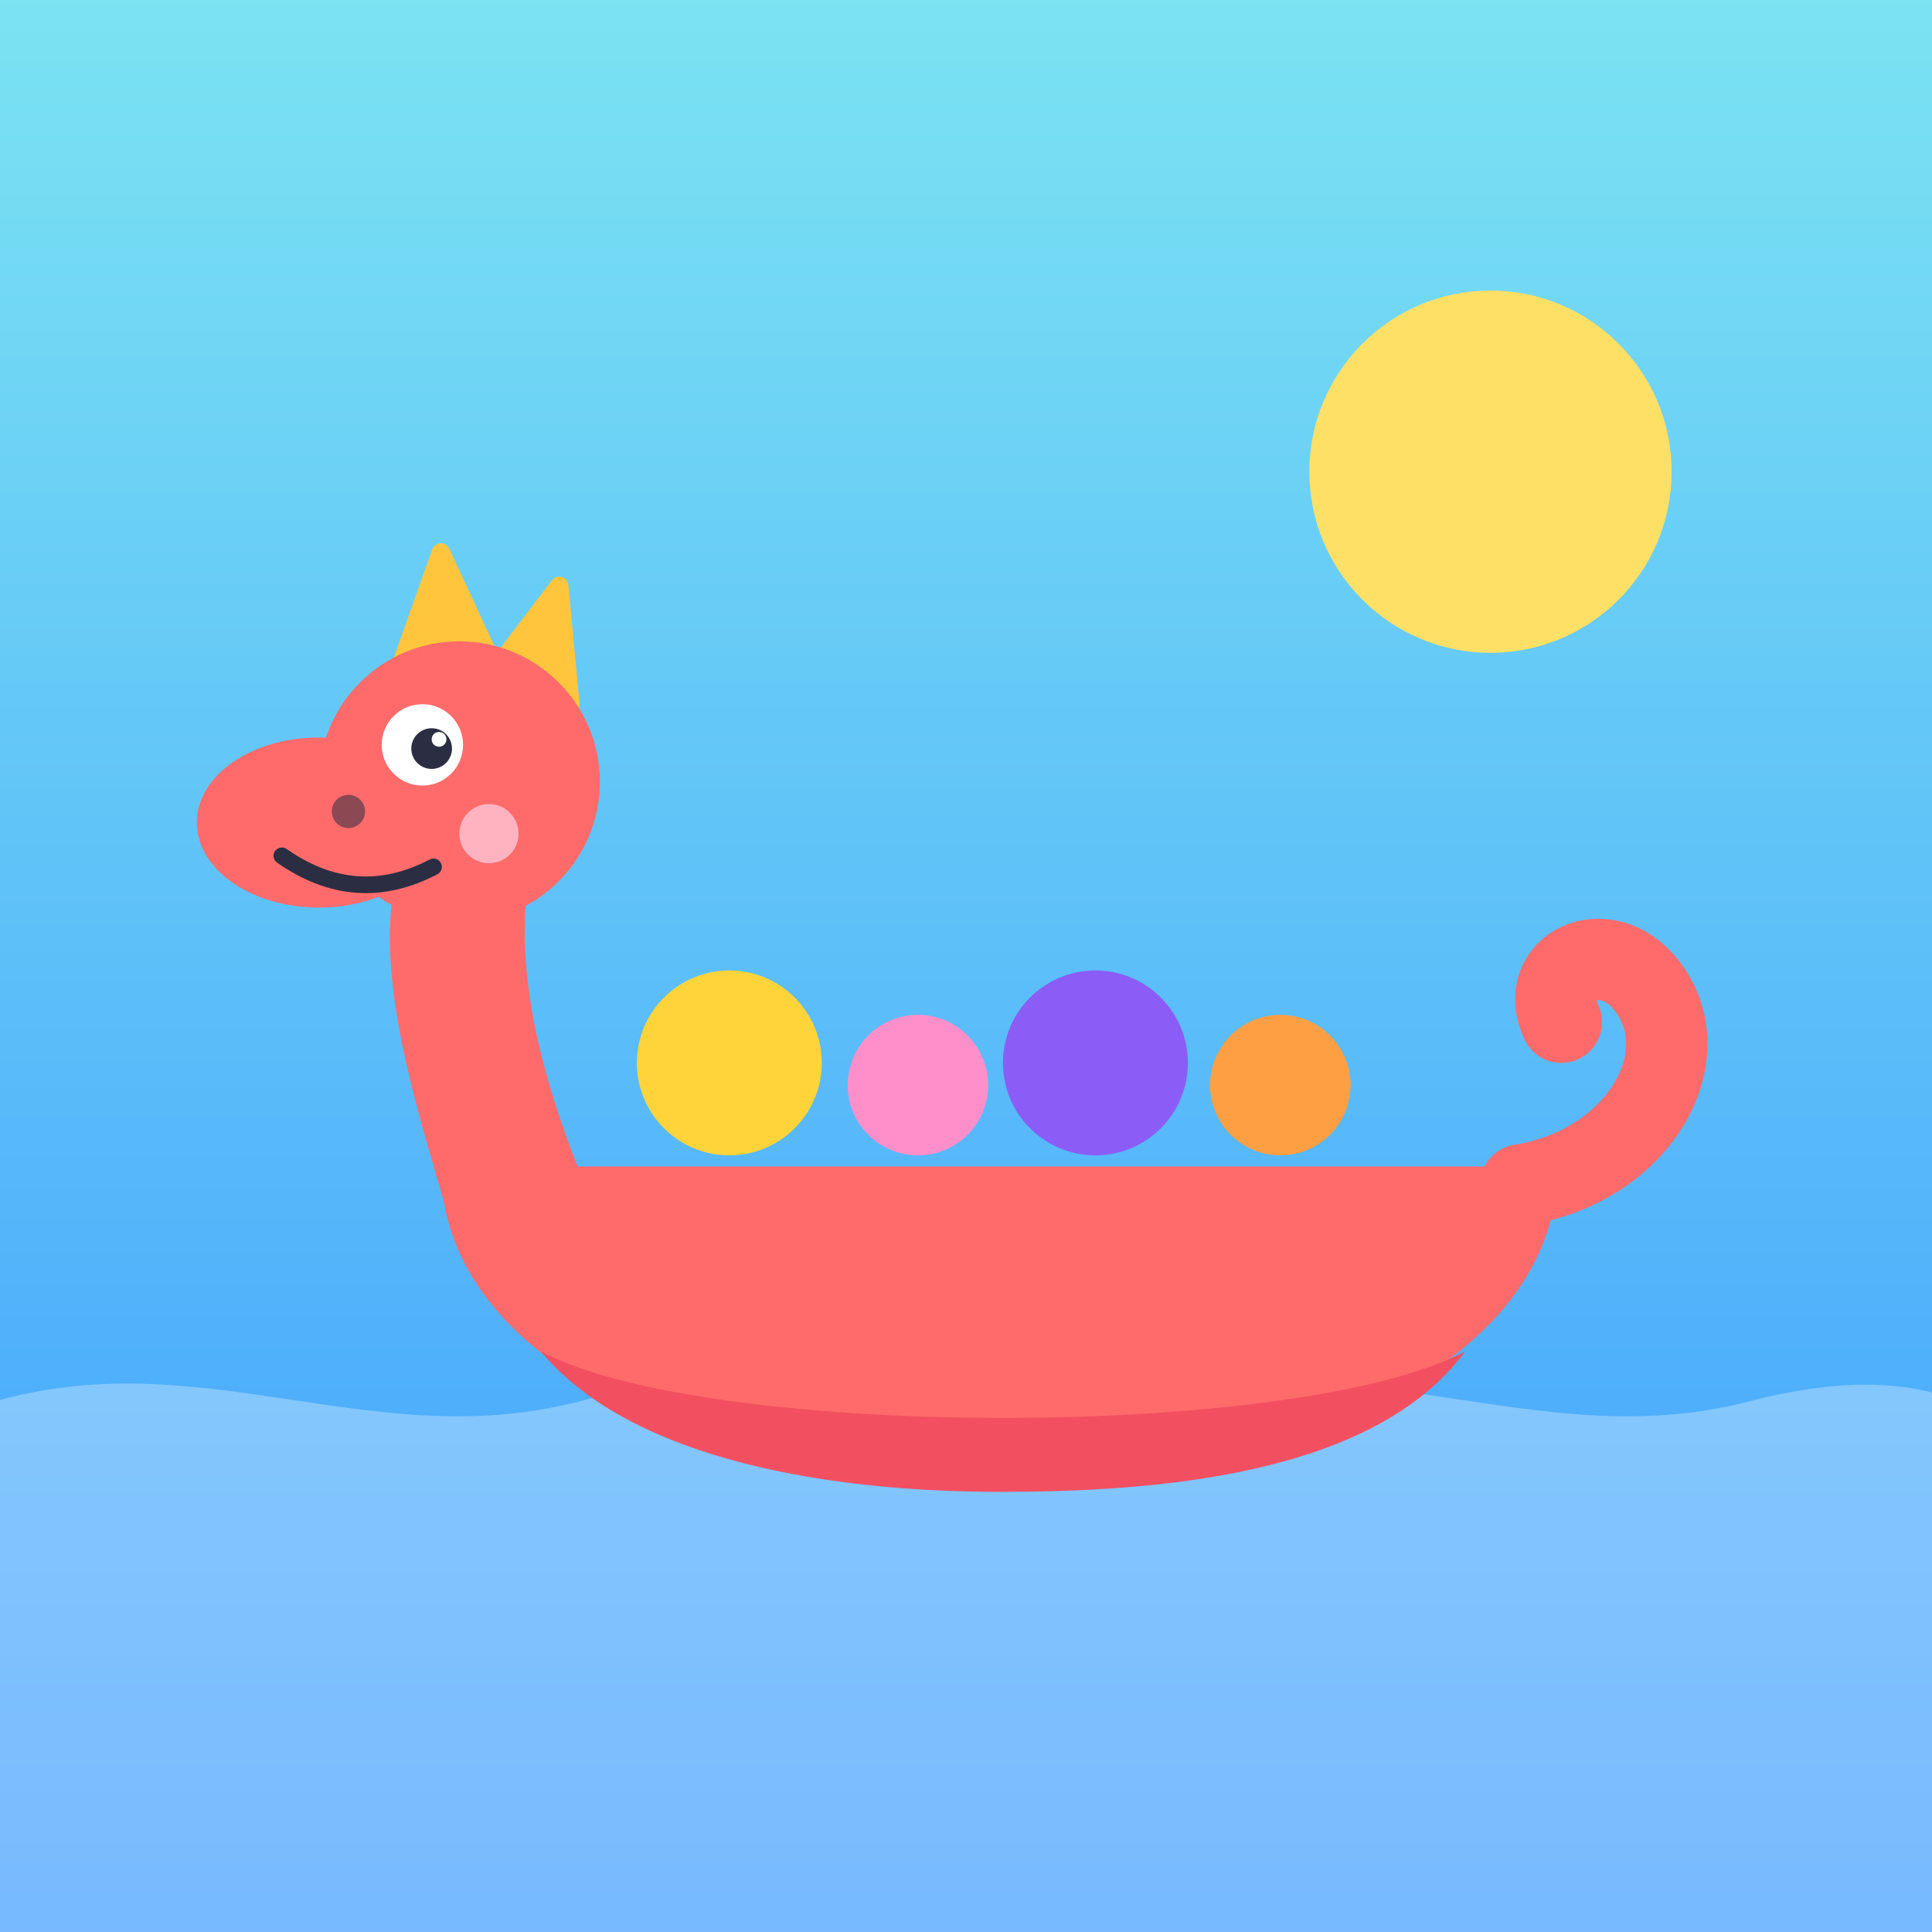
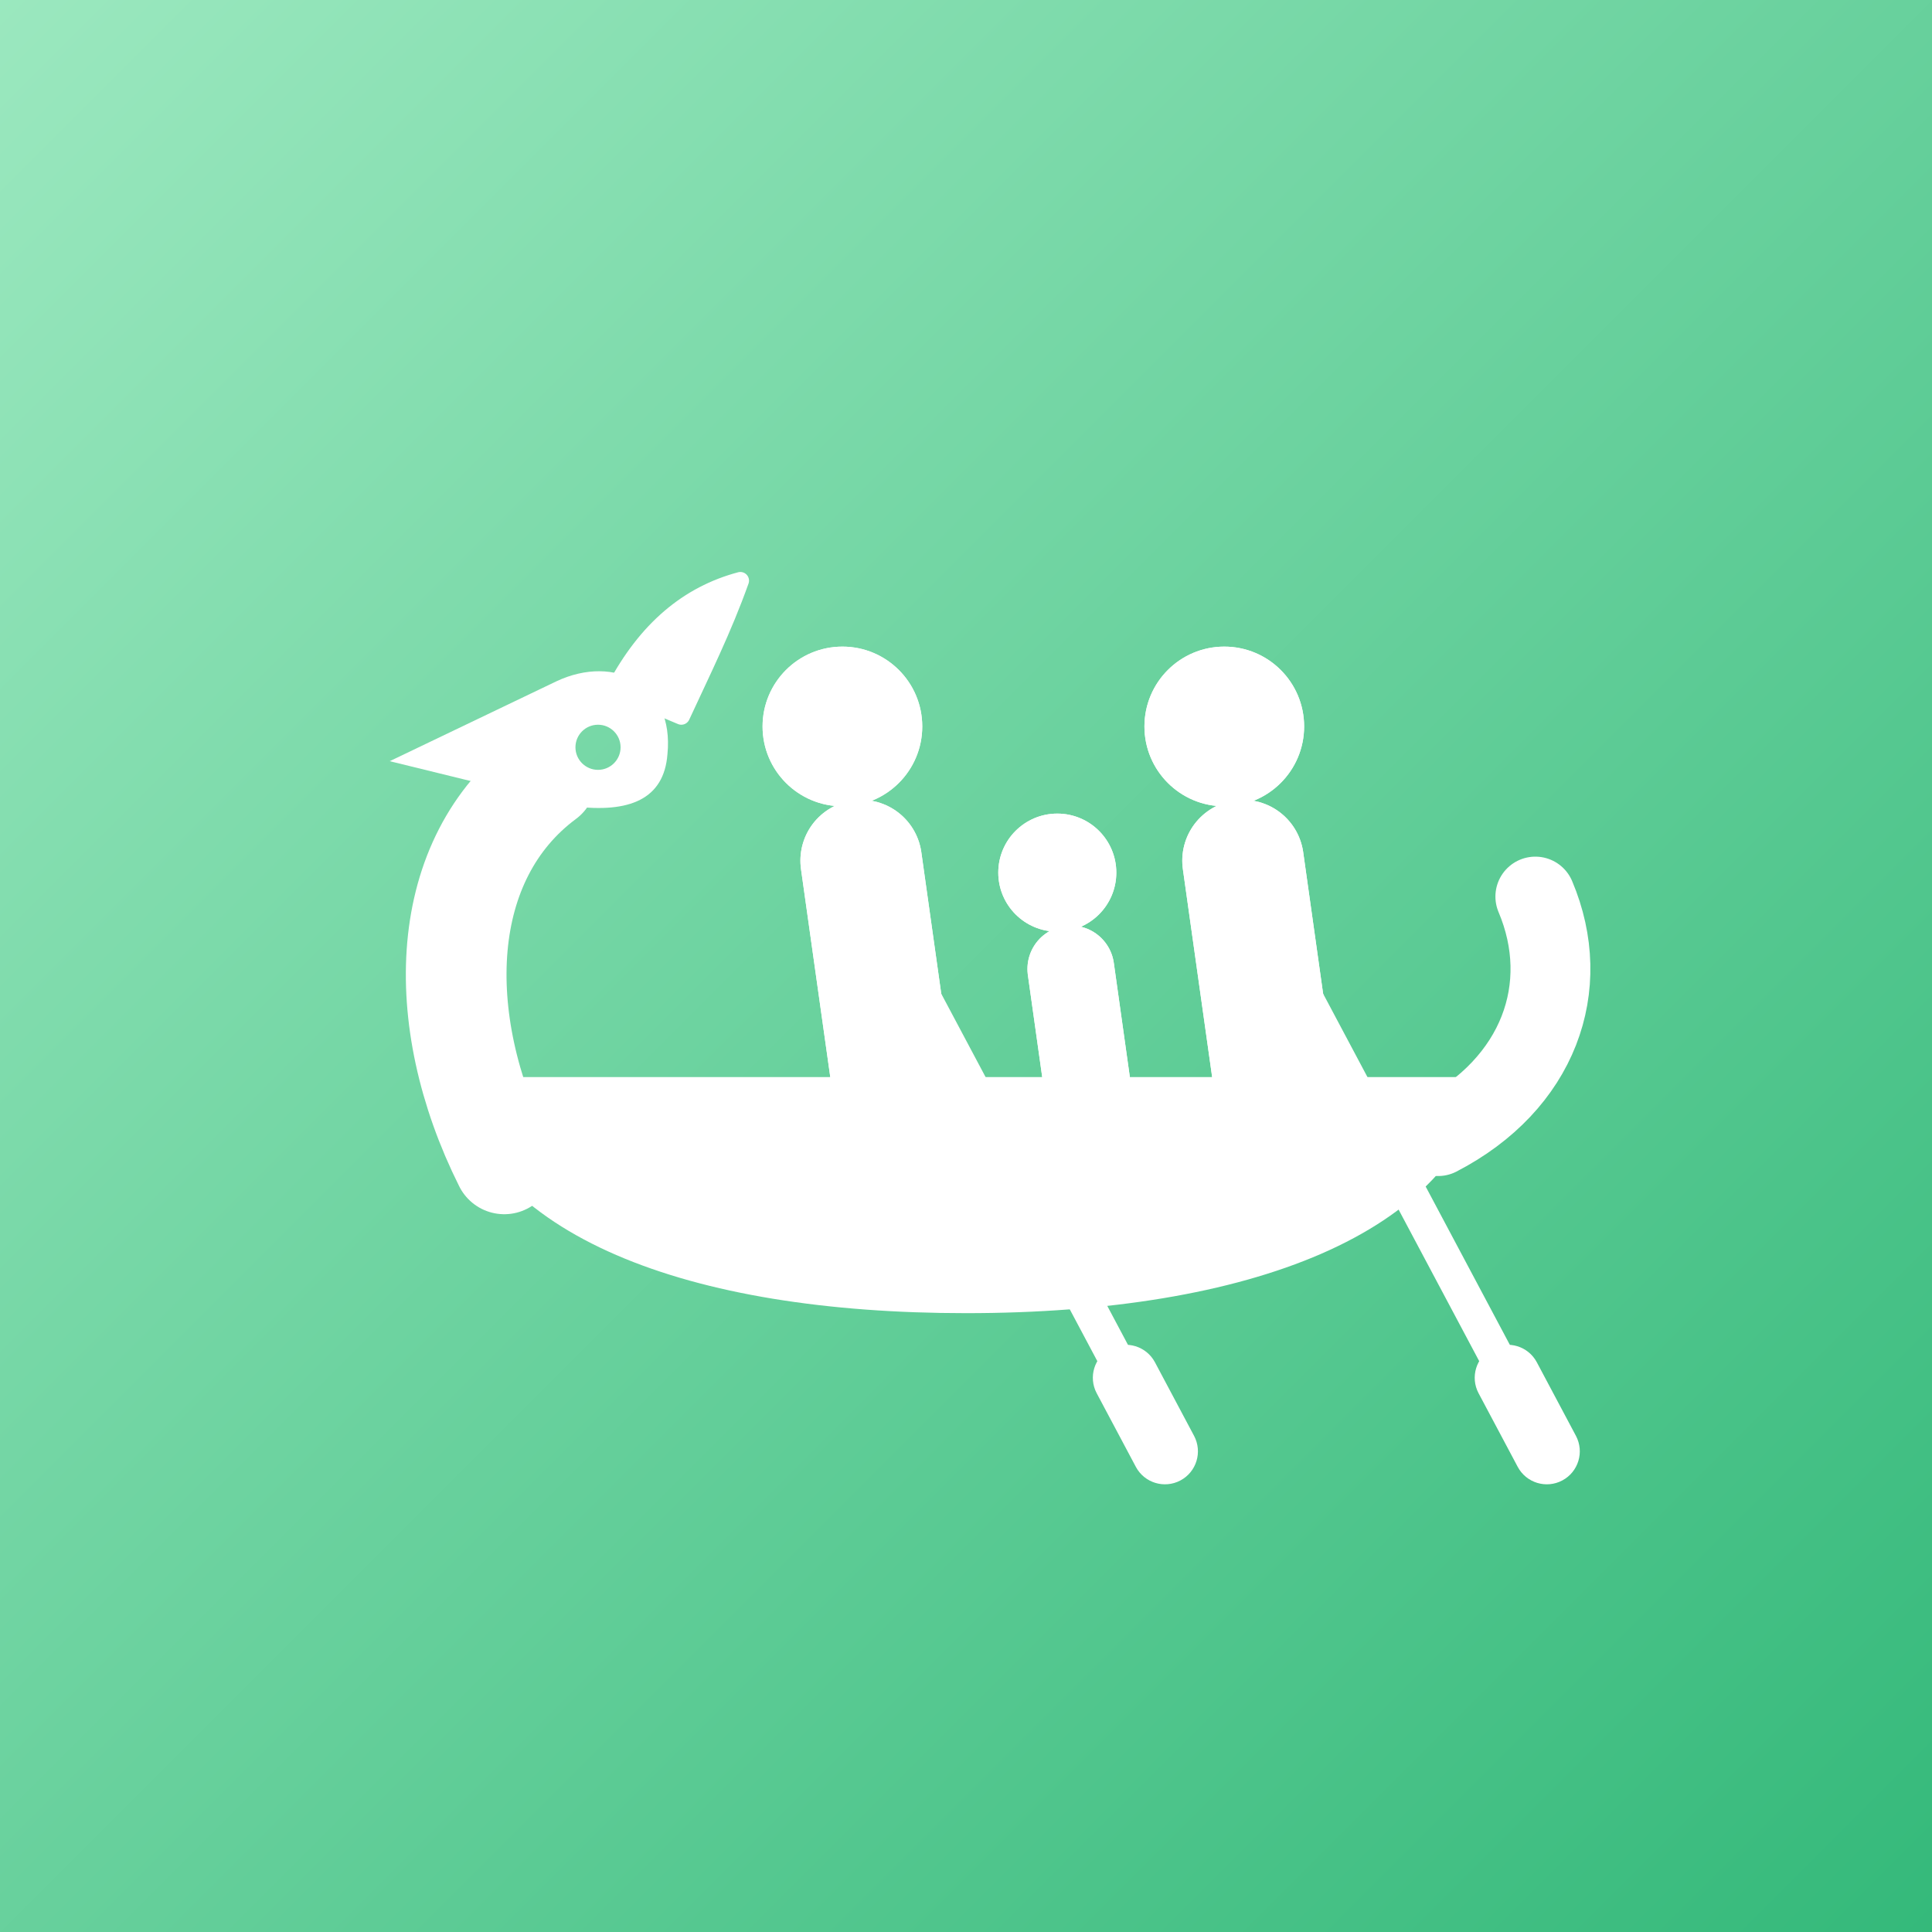
<svg xmlns="http://www.w3.org/2000/svg" width="1024" height="1024" viewBox="0 0 1024 1024">
  <defs>
-     <linearGradient id="sky" x1="0" y1="0" x2="0" y2="1">
-       <stop offset="0" stop-color="#7BE3F2" />
-       <stop offset="1" stop-color="#3E9BFF" />
+     <linearGradient id="bg" x1="0" y1="0" x2="1" y2="1">
+       <stop offset="0" stop-color="#9BE8BF" />
+       <stop offset="1" stop-color="#34B97A" />
    </linearGradient>
  </defs>
-   <rect width="1024" height="1024" fill="url(#sky)" />
-   <circle cx="790" cy="250" r="96" fill="#FFE066" />
-   <path d="M 0 742 C 110 712, 200 772, 310 742 C 420 712, 510 772, 620 742 C 730 712, 820 772, 930 742 C 970 732, 1000 732, 1024 738 L 1024 1024 L 0 1024 Z" fill="#FFFFFF" opacity="0.3" />
-   <g transform="translate(2.4 30.24) scale(0.98)">
-     <circle cx="392" cy="544" r="50" fill="#FFD43B" />
-     <circle cx="494" cy="556" r="38" fill="#FF8FCB" />
-     <circle cx="590" cy="544" r="50" fill="#8B5CF6" />
-     <circle cx="690" cy="556" r="38" fill="#FF9F43" />
-     <path d="M 820 610 C 884 600, 918 540, 888 502 C 866 474, 828 492, 842 522" fill="none" stroke="#FF6B6B" stroke-width="44" stroke-linecap="round" />
-     <path d="M 214 330 L 236 268 L 262 324 Z M 262 336 L 300 286 L 306 350 Z" fill="#FFC53D" stroke="#FFC53D" stroke-width="10" stroke-linejoin="round" />
-     <path d="M 238 620 C 214 540, 200 484, 214 432 L 284 438 C 276 490, 286 544, 318 620 Z" fill="#FF6B6B" />
-     <circle cx="246" cy="392" r="76" fill="#FF6B6B" />
-     <ellipse cx="170" cy="414" rx="66" ry="46" fill="#FF6B6B" />
-     <circle cx="186" cy="408" r="9" fill="#2B2D42" opacity="0.55" />
-     <circle cx="226" cy="372" r="22" fill="#FFFFFF" />
-     <circle cx="231" cy="374" r="11" fill="#2B2D42" />
-     <circle cx="235" cy="369" r="4" fill="#FFFFFF" />
-     <circle cx="262" cy="420" r="16" fill="#FFB3C1" />
-     <path d="M 150 432 Q 190 460, 232 438" fill="none" stroke="#2B2D42" stroke-width="9" stroke-linecap="round" />
-     <path d="M 236 600 H 840 C 840 700, 712 768, 538 768 C 364 768, 236 700, 236 600 Z" fill="#FF6B6B" />
-     <path d="M 290 700 C 380 748, 700 748, 790 700 C 740 768, 620 776, 538 776 C 450 776, 340 760, 290 700 Z" fill="#F25060" />
+   <rect width="1024" height="1024" fill="url(#bg)" />
+   <g transform="translate(40.96 40.96) scale(0.92)">
+     <g transform="translate(0 -24)">
+       <path d="M 461.6 505.3 L 613.0 790.0" stroke="#FFFFFF" stroke-width="20.0" stroke-linecap="round" fill="none" />
+       <rect x="594.0" y="752.0" width="38" height="86" rx="19" fill="#FFFFFF" transform="rotate(-28.0 613.0 790.0)" />
+       <path d="M 470.0 606.0 L 451.6 475.3" stroke="#FFFFFF" stroke-width="70.0" stroke-linecap="round" fill="none" />
+       <circle cx="440.8" cy="398.0" r="46" fill="#FFFFFF" />
+       <path d="M 582.0 606.0 L 572.4 537.7" stroke="#FFFFFF" stroke-width="50.0" stroke-linecap="round" fill="none" />
+       <circle cx="564.6" cy="482.2" r="34" fill="#FFFFFF" />
+       <path d="M 681.6 505.3 L 833.0 790.0" stroke="#FFFFFF" stroke-width="20.0" stroke-linecap="round" fill="none" />
+       <rect x="814.0" y="752.0" width="38" height="86" rx="19" fill="#FFFFFF" transform="rotate(-28.0 833.0 790.0)" />
+       <path d="M 690.0 606.0 L 671.6 475.3" stroke="#FFFFFF" stroke-width="70.0" stroke-linecap="round" fill="none" />
+       <circle cx="660.8" cy="398.0" r="46" fill="#FFFFFF" />
+       <mask id="eye-m">
+         <rect width="1024" height="1024" fill="#fff" />
+         <circle cx="300" cy="410" r="13" fill="#000" />
+       </mask>
+       <g mask="url(#eye-m)">
+         <path d="M 246 650 C 204 566 208 474 270 428" stroke="#FFFFFF" stroke-width="58" stroke-linecap="round" fill="none" />
+         <path d="M 340 414 C 344 374 310 356 276 372 L 180 418 L 286 444 C 318 448 338 440 340 414 Z" fill="#FFFFFF" />
+         <path d="M 310 376 C 328 342 352 322 382 314 C 372 342 360 366 348 392 Z" fill="#FFFFFF" stroke="#FFFFFF" stroke-width="10" stroke-linejoin="round" />
+       </g>
+       <path d="M 784 634 C 842 604 862 548 840 496" stroke="#FFFFFF" stroke-width="46" stroke-linecap="round" fill="none" />
+       <path d="M 214 600 H 812 C 794 690 676 736 512 736 C 352 736 234 692 214 600 Z" fill="#FFFFFF" />
+       <path d="M 470.0 606.0 L 451.6 475.3" stroke="#FFFFFF" stroke-width="70.0" stroke-linecap="round" fill="none" />
+       <circle cx="440.8" cy="398.0" r="46" fill="#FFFFFF" />
+       <path d="M 582.0 606.0 L 572.4 537.7" stroke="#FFFFFF" stroke-width="50.0" stroke-linecap="round" fill="none" />
+       <circle cx="564.6" cy="482.2" r="34" fill="#FFFFFF" />
+       <path d="M 690.0 606.0 L 671.6 475.3" stroke="#FFFFFF" stroke-width="70.0" stroke-linecap="round" fill="none" />
+       <circle cx="660.8" cy="398.0" r="46" fill="#FFFFFF" />
+     </g>
  </g>
</svg>
